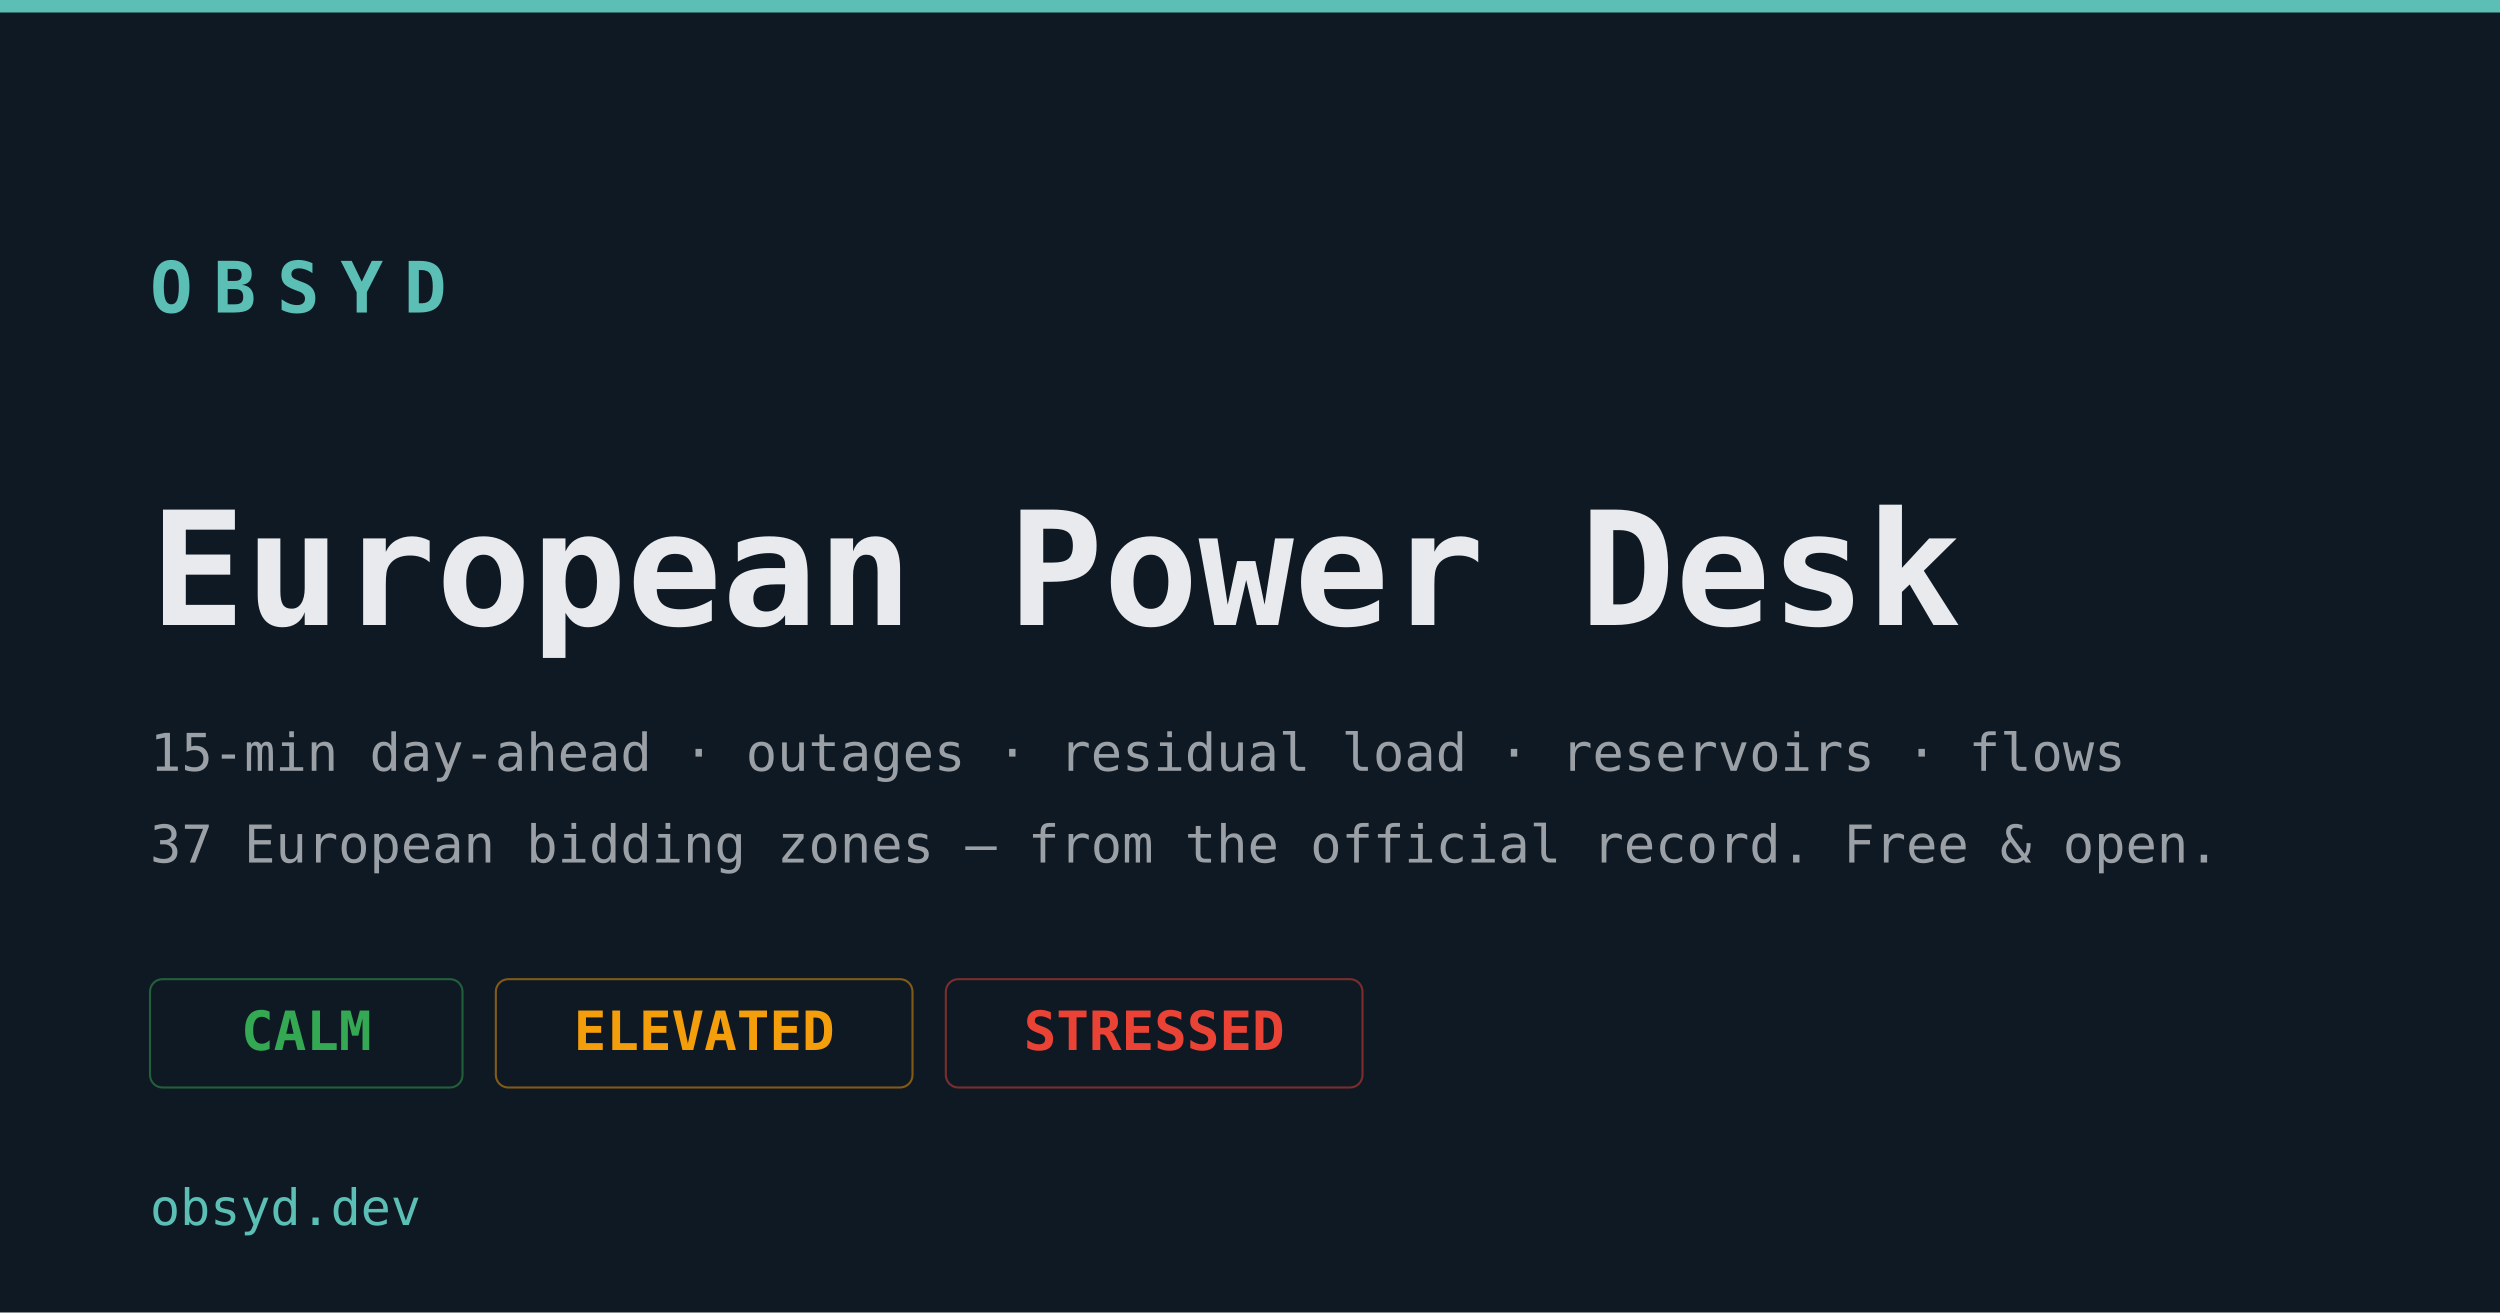
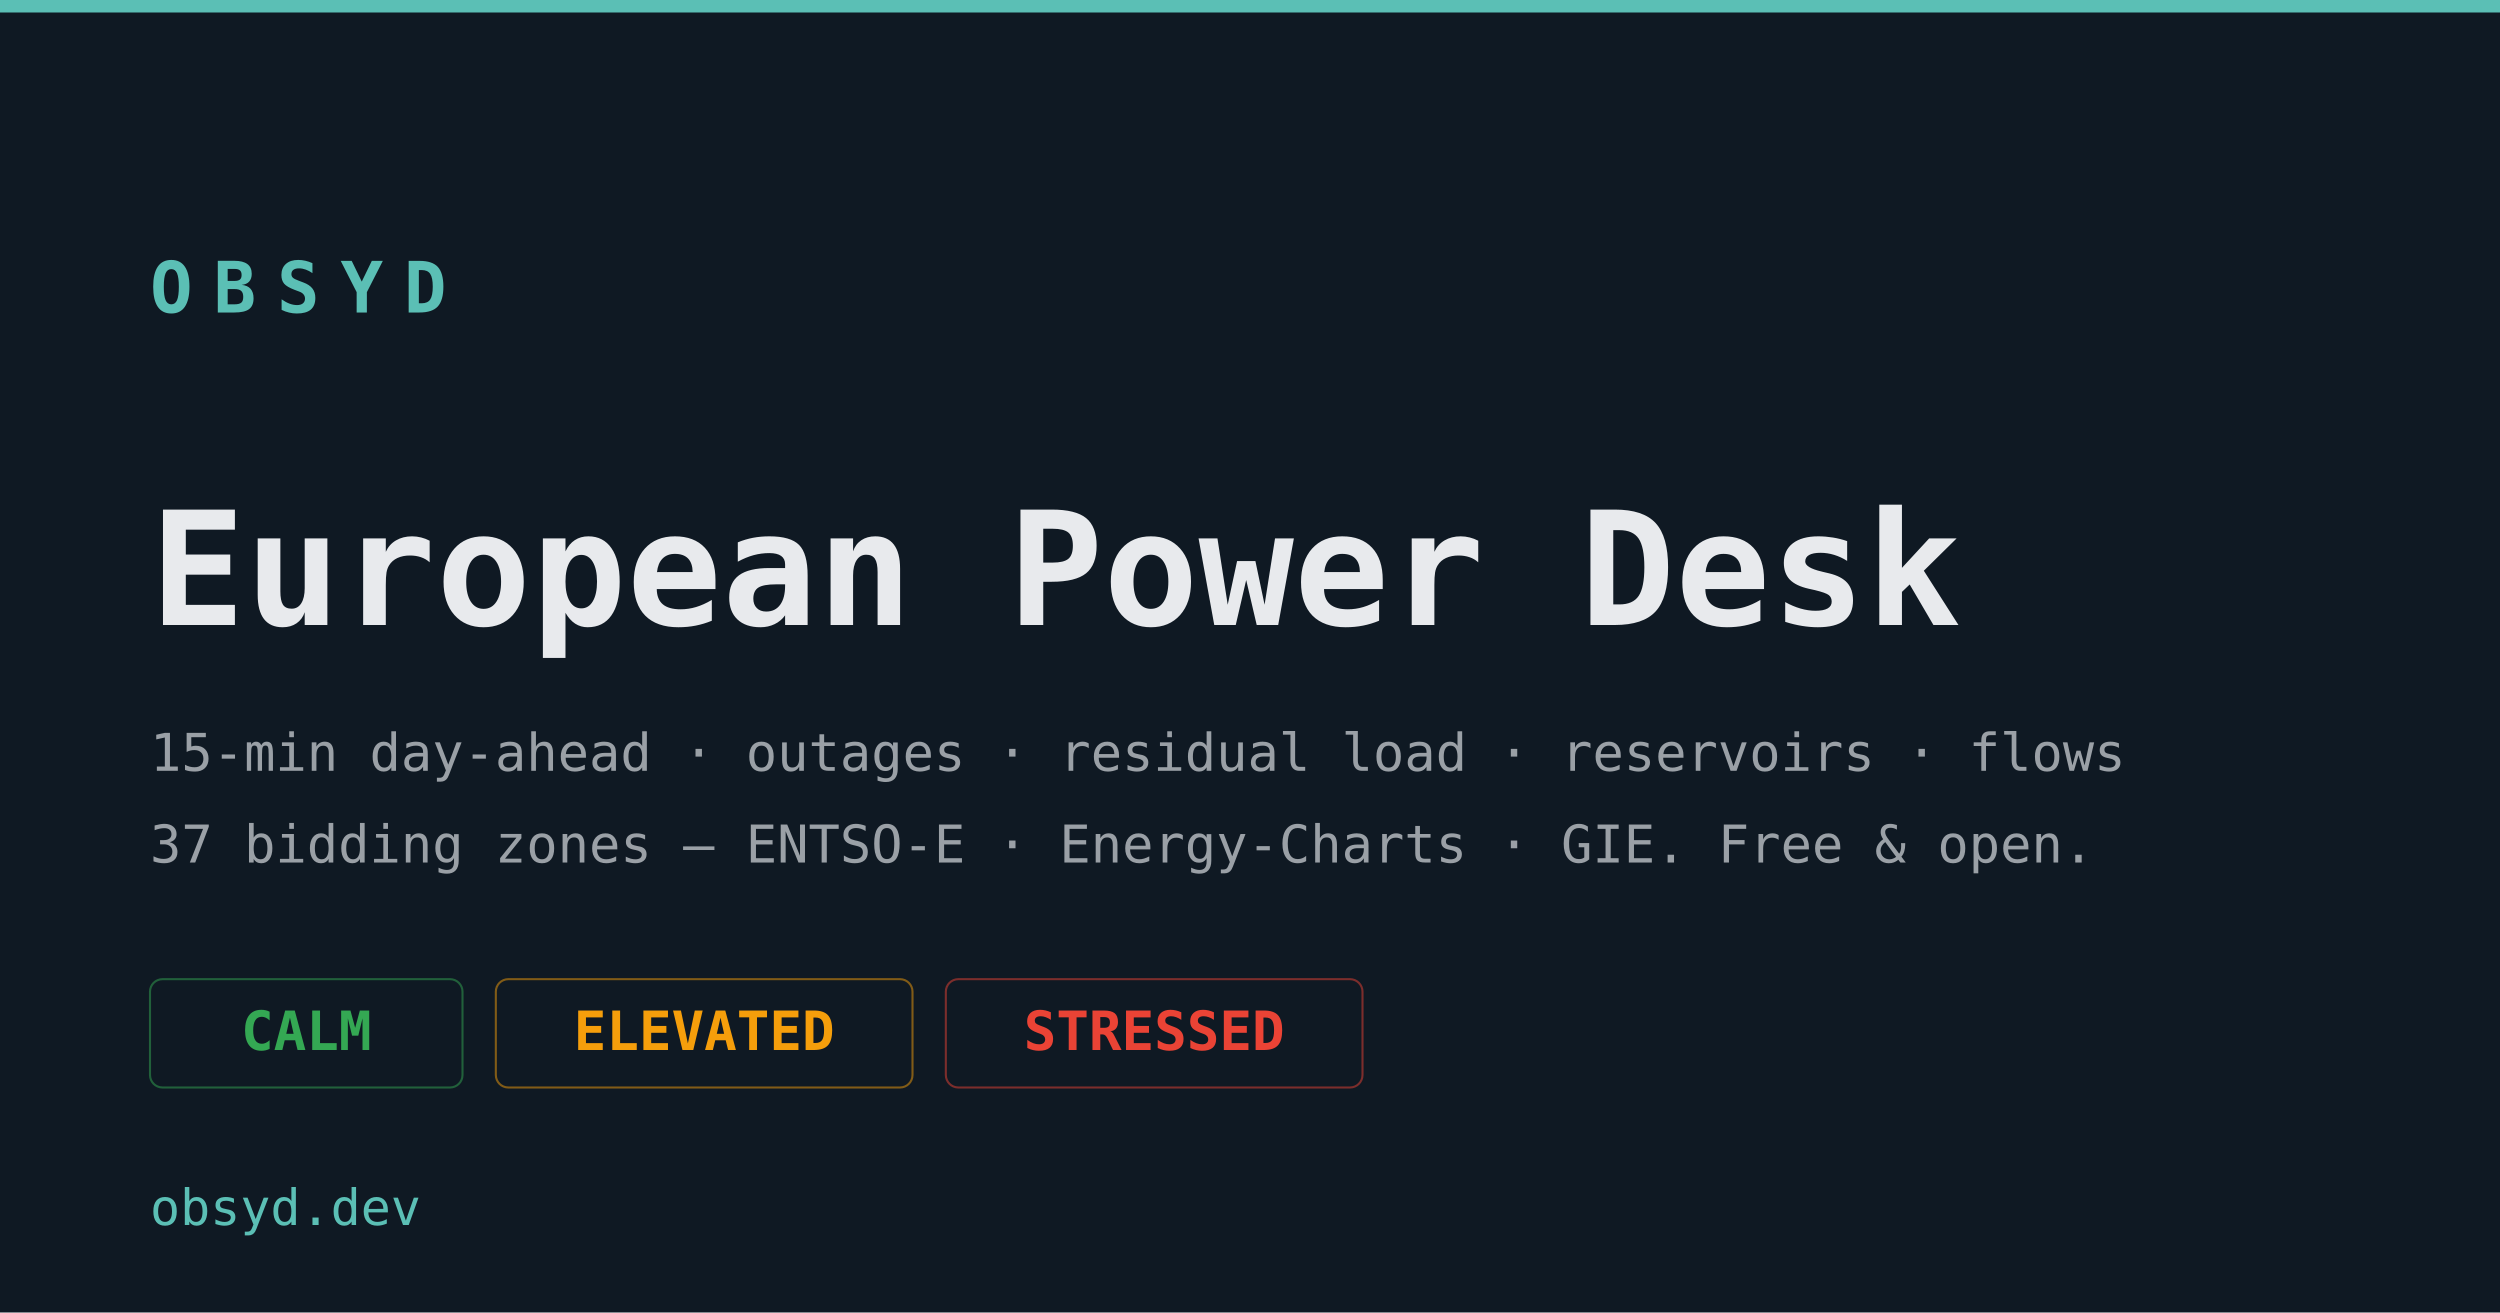
<svg xmlns="http://www.w3.org/2000/svg" width="1200" height="630" viewBox="0 0 1200 630" role="img" aria-label="OBSYD — European Power Desk">
  <rect width="1200" height="630" fill="#0f1923" />
  <rect x="0" y="0" width="1200" height="6" fill="#5bbfb5" />
  <text x="72" y="150" font-family="'JetBrains Mono', monospace" font-size="34" letter-spacing="10" fill="#5bbfb5" font-weight="700">OBSYD</text>
  <text x="72" y="300" font-family="'JetBrains Mono', monospace" font-size="76" fill="#e8eaed" font-weight="700">European Power Desk</text>
  <text x="72" y="370" font-family="'JetBrains Mono', monospace" font-size="25" fill="#9aa0a6">15-min day-ahead · outages · residual load · reservoirs · flows</text>
-   <text x="72" y="414" font-family="'JetBrains Mono', monospace" font-size="25" fill="#9aa0a6">37 European bidding zones — from the official record. Free &amp; open.</text>
+   <text x="72" y="414" font-family="'JetBrains Mono', monospace" font-size="25" fill="#9aa0a6">37 bidding zones — ENTSO-E · Energy-Charts · GIE. Free &amp; open.</text>
  <g font-family="'JetBrains Mono', monospace" font-size="26" font-weight="700">
    <rect x="72" y="470" width="150" height="52" rx="6" fill="none" stroke="#34a853" stroke-opacity="0.5" />
    <text x="147" y="504" fill="#34a853" text-anchor="middle">CALM</text>
    <rect x="238" y="470" width="200" height="52" rx="6" fill="none" stroke="#f59e0b" stroke-opacity="0.5" />
    <text x="338" y="504" fill="#f59e0b" text-anchor="middle">ELEVATED</text>
    <rect x="454" y="470" width="200" height="52" rx="6" fill="none" stroke="#ea4335" stroke-opacity="0.5" />
    <text x="554" y="504" fill="#ea4335" text-anchor="middle">STRESSED</text>
  </g>
  <text x="72" y="588" font-family="'JetBrains Mono', monospace" font-size="24" fill="#5bbfb5">obsyd.dev</text>
</svg>
